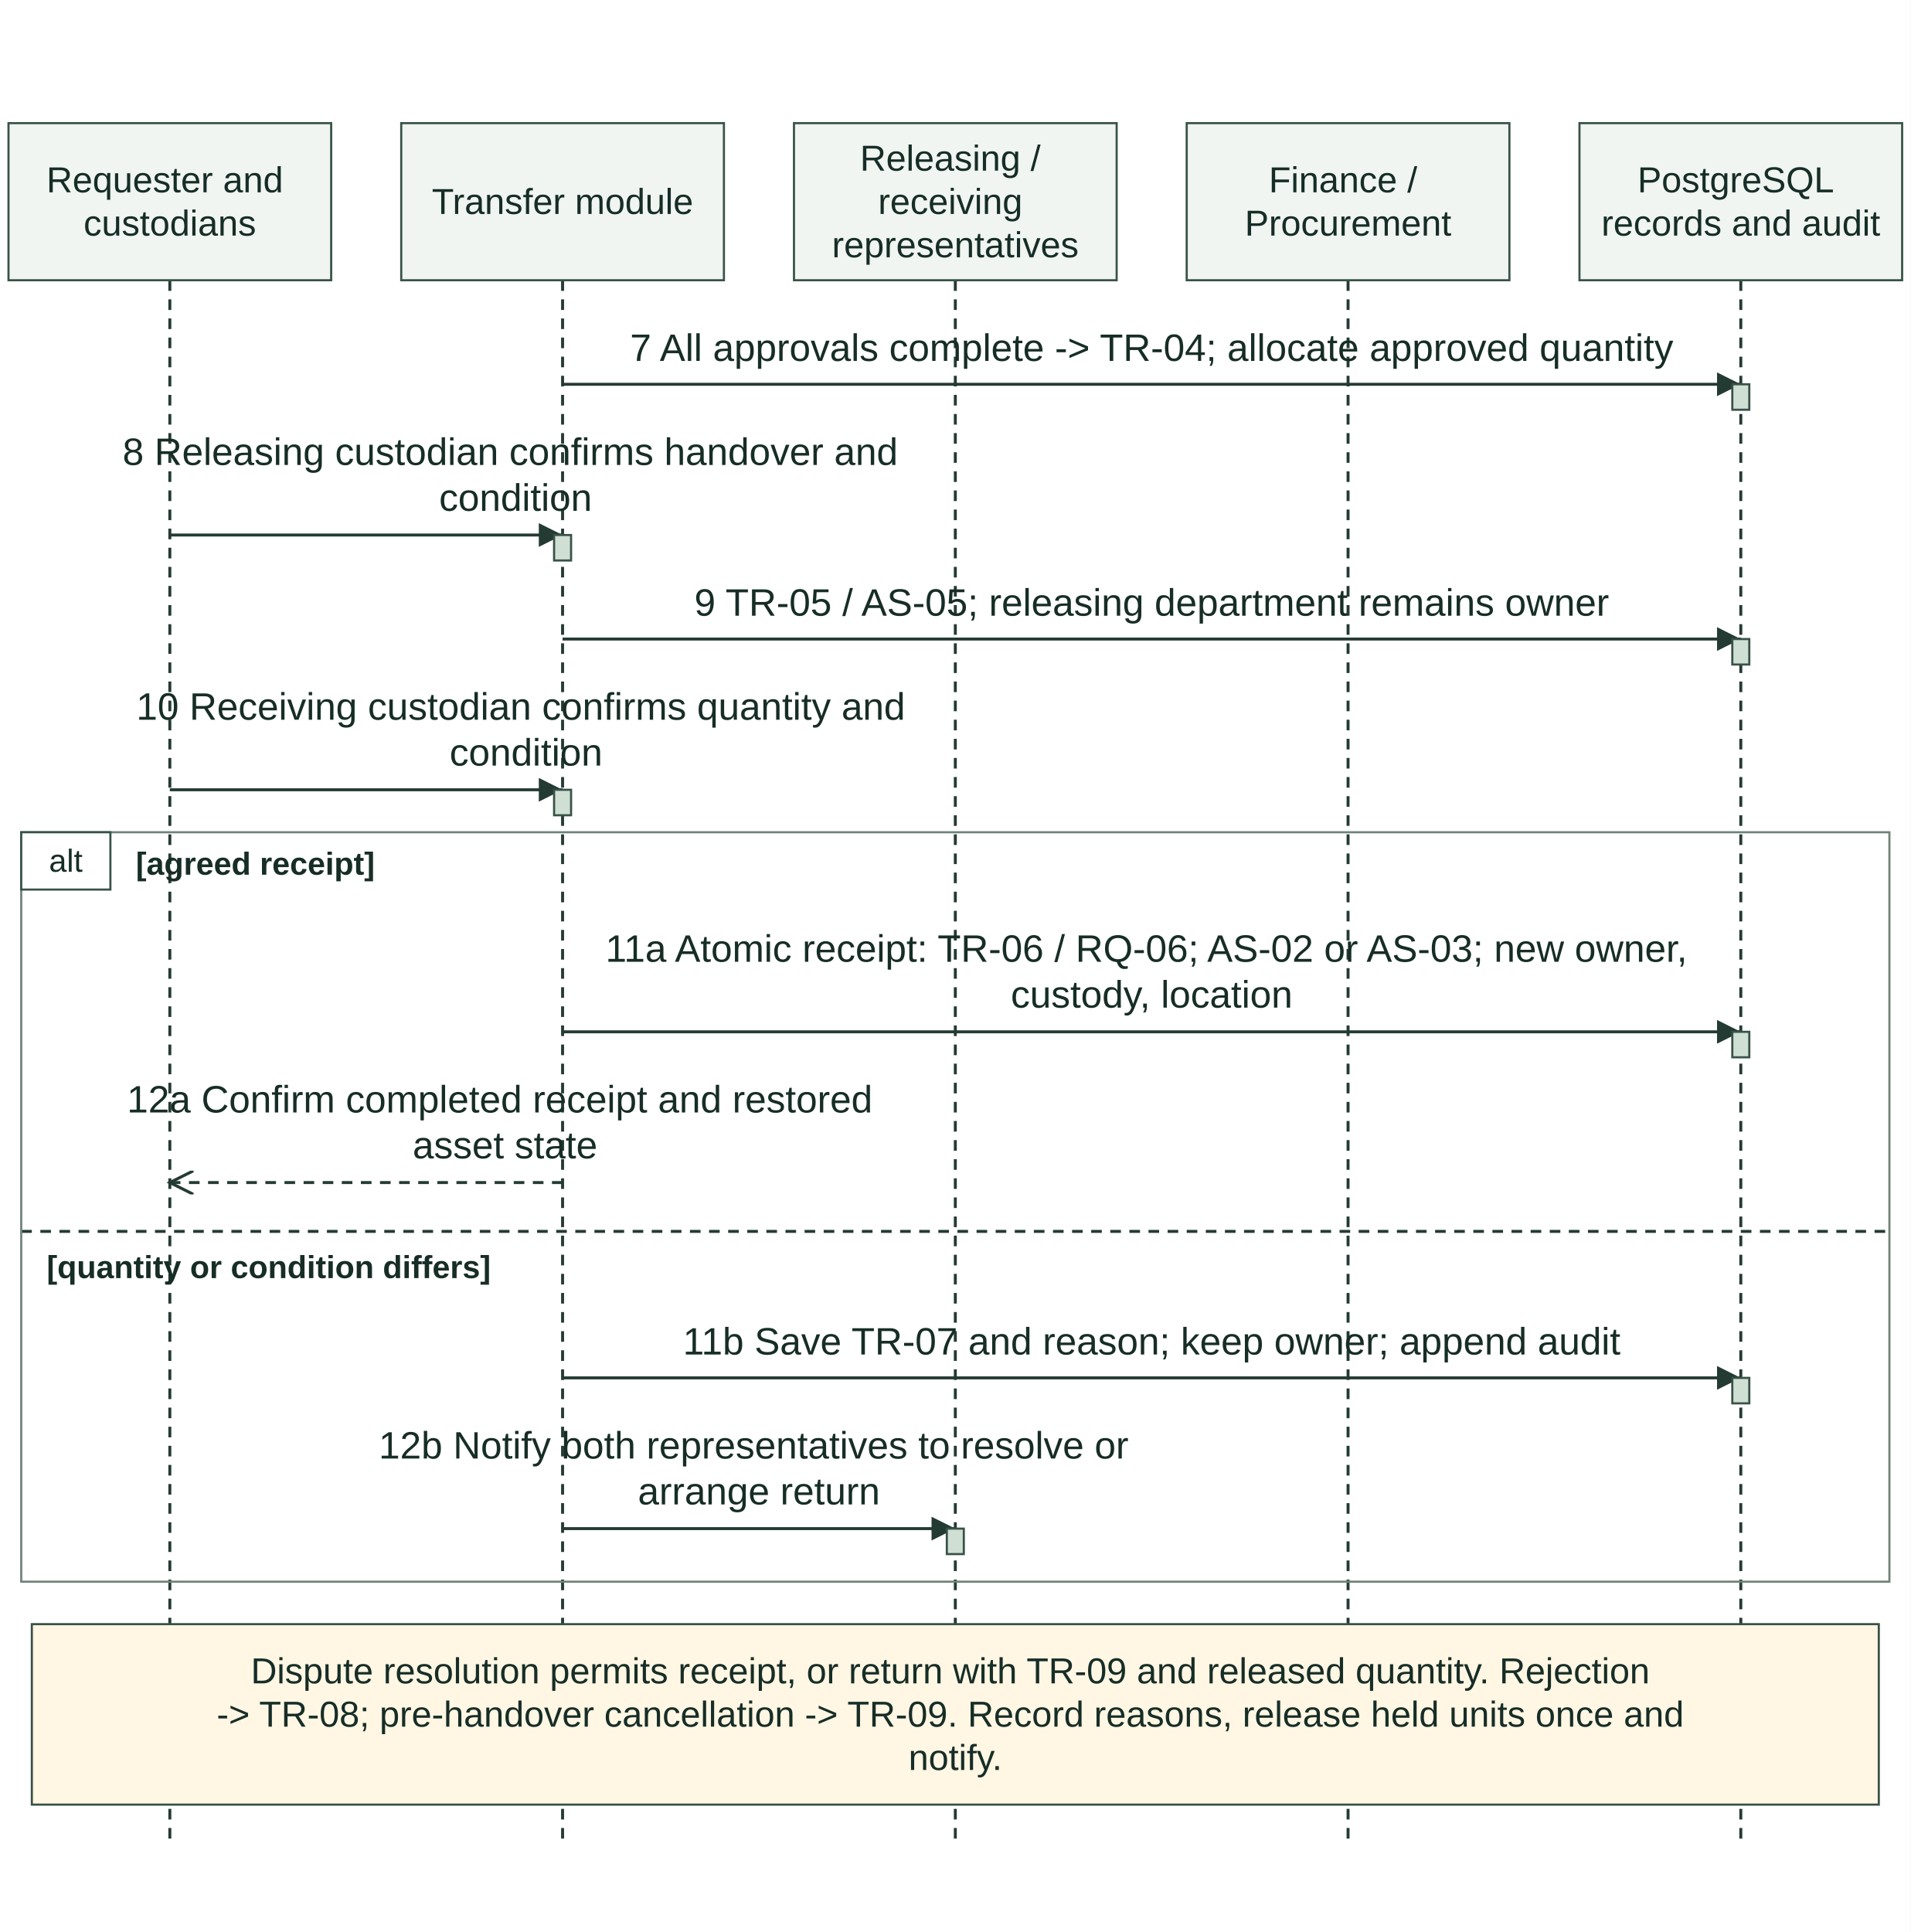
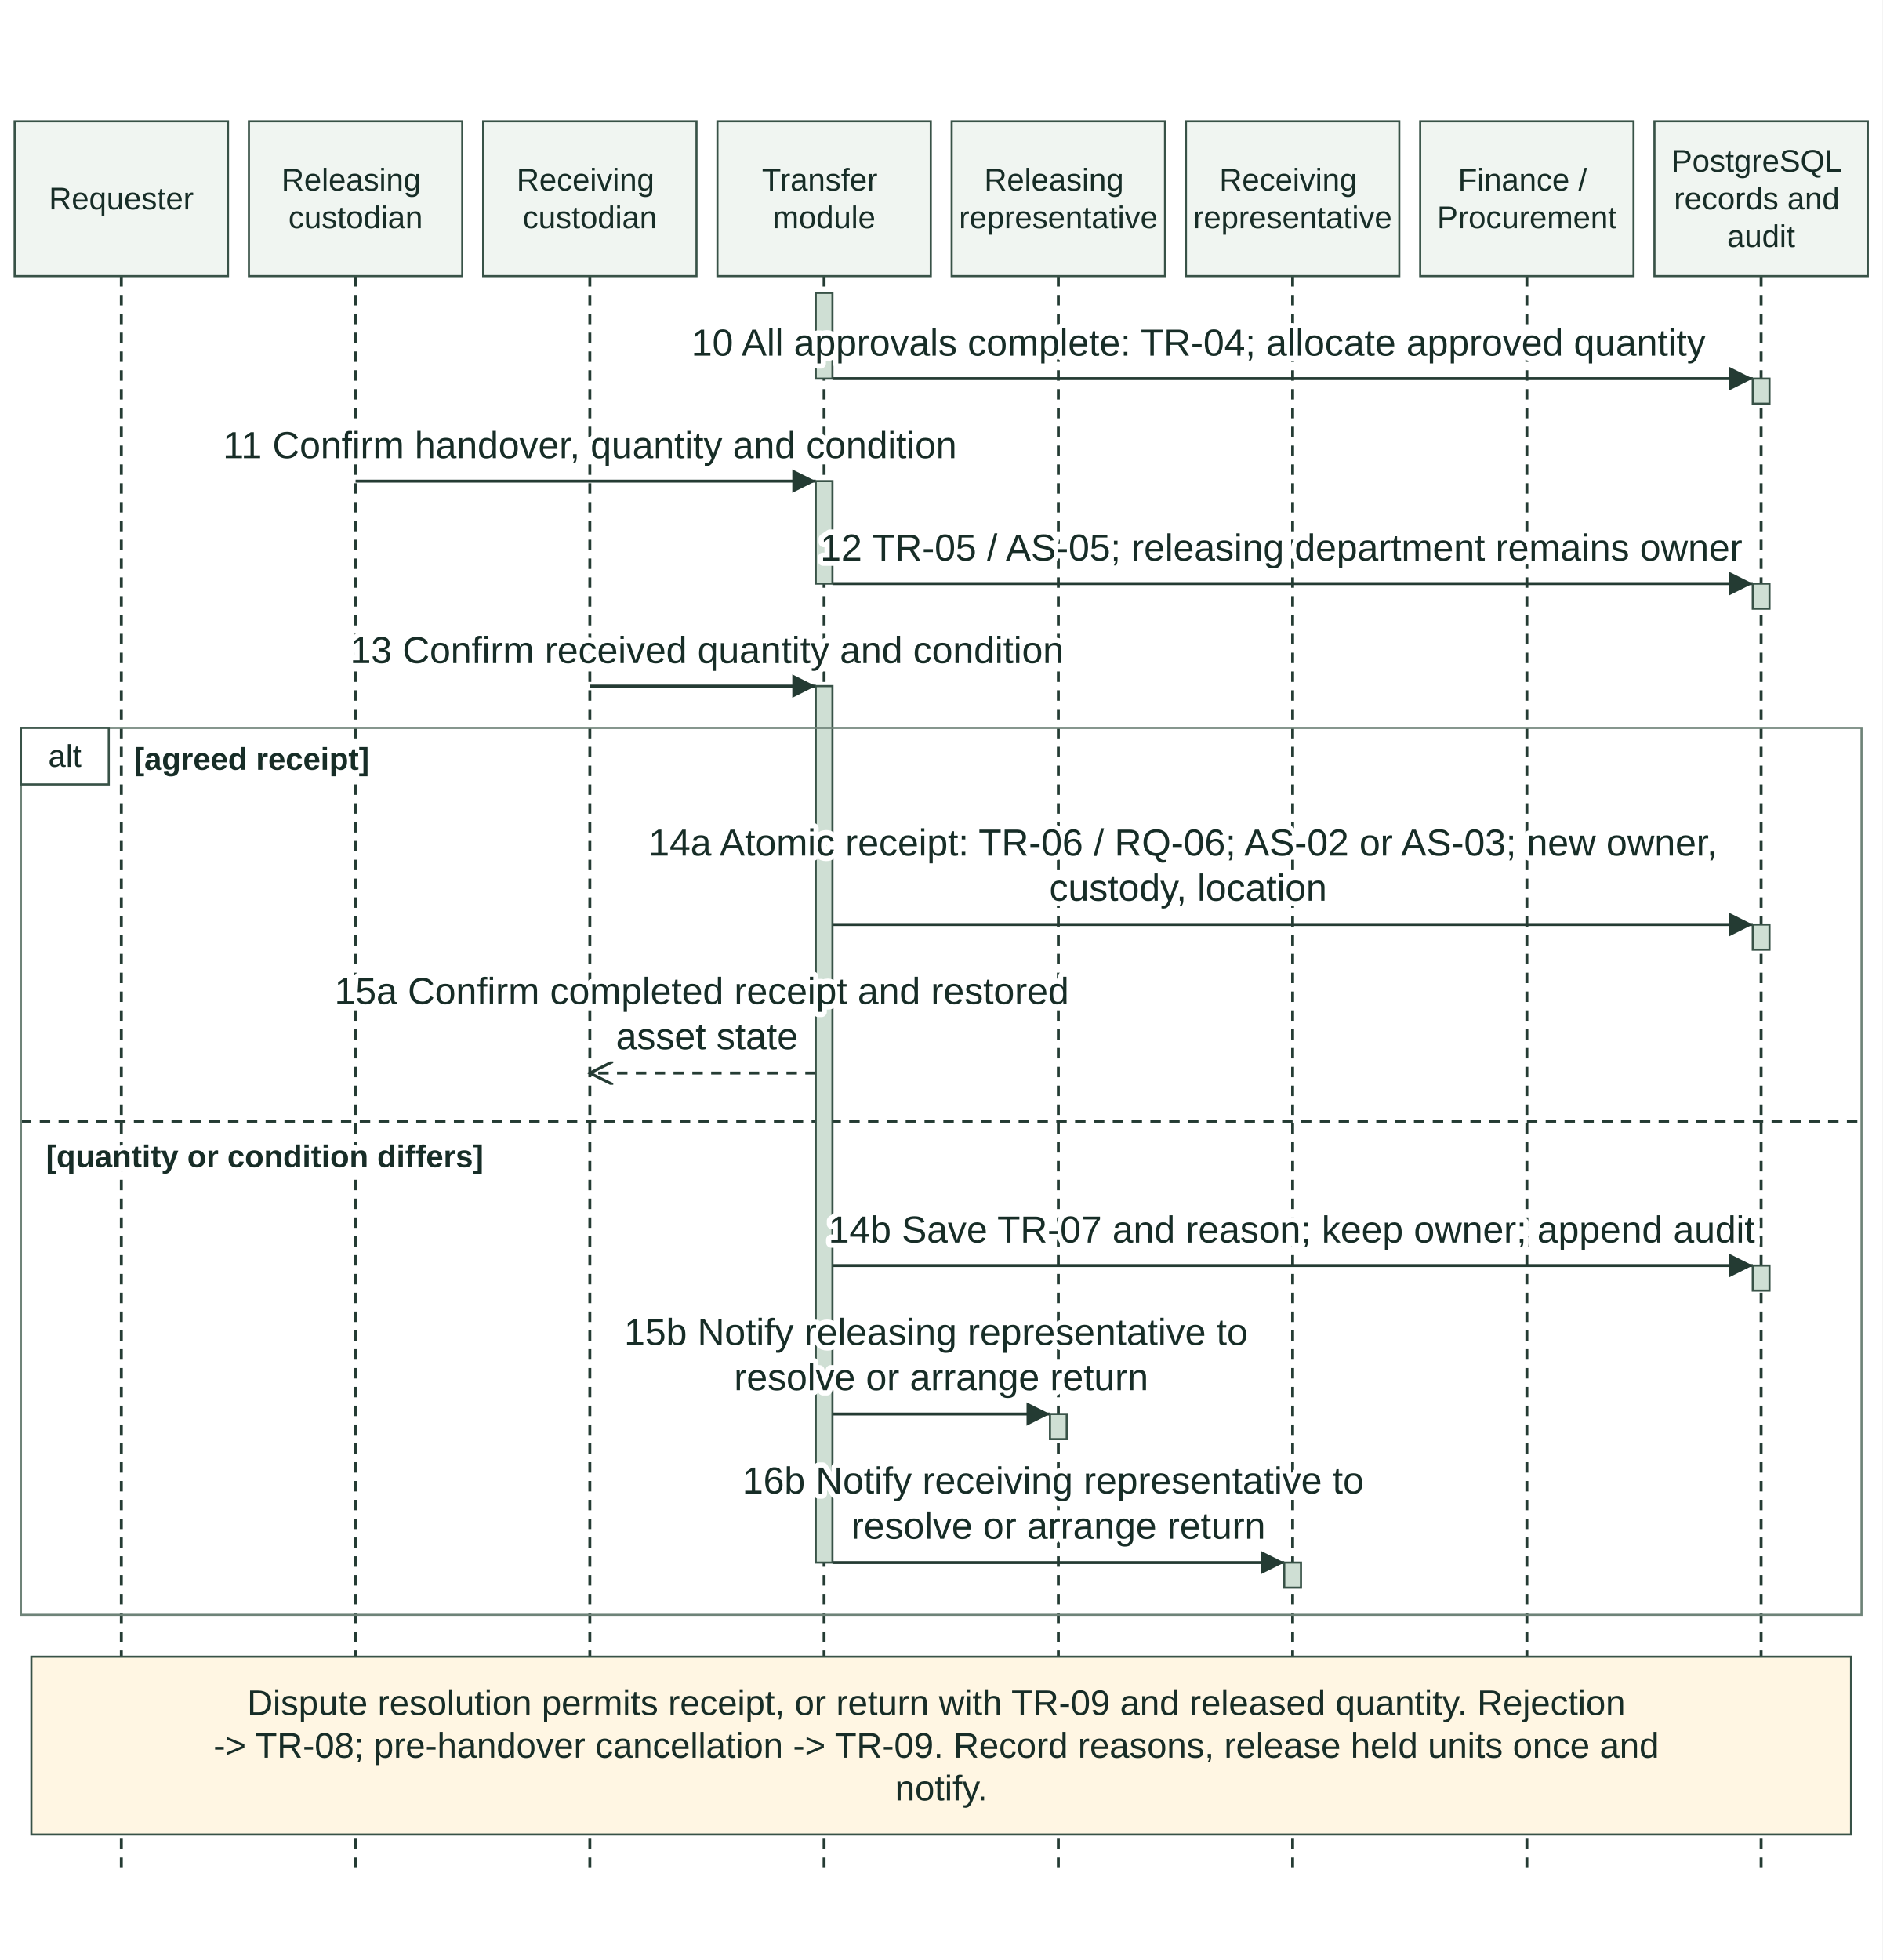
- <svg xmlns="http://www.w3.org/2000/svg" width="900" height="910" viewBox="0 0 900 910">
+ <svg xmlns="http://www.w3.org/2000/svg" width="900" height="937" viewBox="0 0 900 937">
  <defs>
    <marker id="arrow" markerWidth="9" markerHeight="8" refX="8" refY="4" orient="auto">
      <path d="M0,0 L8,4 L0,8 Z" fill="#243b33" />
    </marker>
    <marker id="open" markerWidth="9" markerHeight="8" refX="8" refY="4" orient="auto">
      <path d="M0,0 L8,4 L0,8" fill="none" stroke="#243b33" />
    </marker>
  </defs>
  <rect width="100%" height="100%" fill="white" />
-   <polyline points="265,181 820,181" fill="none" stroke="#243b33" stroke-width="1.4" marker-end="url(#arrow)" />
-   <polyline points="80,252 265,252" fill="none" stroke="#243b33" stroke-width="1.4" marker-end="url(#arrow)" />
-   <polyline points="265,301 820,301" fill="none" stroke="#243b33" stroke-width="1.4" marker-end="url(#arrow)" />
-   <polyline points="80,372 265,372" fill="none" stroke="#243b33" stroke-width="1.4" marker-end="url(#arrow)" />
-   <polyline points="265,486 820,486" fill="none" stroke="#243b33" stroke-width="1.4" marker-end="url(#arrow)" />
-   <polyline points="265,557 80,557" fill="none" stroke="#243b33" stroke-width="1.4" stroke-dasharray="5 4" marker-end="url(#open)" />
-   <polyline points="10,580 890,580" fill="none" stroke="#243b33" stroke-width="1.4" stroke-dasharray="5 4" />
-   <polyline points="265,649 820,649" fill="none" stroke="#243b33" stroke-width="1.4" marker-end="url(#arrow)" />
-   <polyline points="265,720 450,720" fill="none" stroke="#243b33" stroke-width="1.4" marker-end="url(#arrow)" />
-   <polyline points="80,132 80,870" fill="none" stroke="#243b33" stroke-width="1.4" stroke-dasharray="5 4" />
-   <polyline points="265,132 265,870" fill="none" stroke="#243b33" stroke-width="1.4" stroke-dasharray="5 4" />
-   <polyline points="450,132 450,870" fill="none" stroke="#243b33" stroke-width="1.4" stroke-dasharray="5 4" />
-   <polyline points="635,132 635,870" fill="none" stroke="#243b33" stroke-width="1.4" stroke-dasharray="5 4" />
-   <polyline points="820,132 820,870" fill="none" stroke="#243b33" stroke-width="1.4" stroke-dasharray="5 4" />
-   <rect x="4" y="58" width="152" height="74" rx="0" fill="#f0f5f1" stroke="#385247" />
-   <text x="80.0" y="90.58" text-anchor="middle" font-family="Arial,sans-serif" font-size="17" font-weight="normal" fill="#172d27">
-     <tspan x="80.0" dy="0">Requester and</tspan>
-     <tspan x="80.0" dy="20.4">custodians</tspan>
+   <polyline points="398.0,181 838.0,181" fill="none" stroke="#243b33" stroke-width="1.4" marker-end="url(#arrow)" />
+   <polyline points="170.0,230 390.0,230" fill="none" stroke="#243b33" stroke-width="1.4" marker-end="url(#arrow)" />
+   <polyline points="398.0,279 838.0,279" fill="none" stroke="#243b33" stroke-width="1.4" marker-end="url(#arrow)" />
+   <polyline points="282.0,328 390.0,328" fill="none" stroke="#243b33" stroke-width="1.4" marker-end="url(#arrow)" />
+   <polyline points="398.0,442 838.0,442" fill="none" stroke="#243b33" stroke-width="1.4" marker-end="url(#arrow)" />
+   <polyline points="390.0,513 282.0,513" fill="none" stroke="#243b33" stroke-width="1.4" stroke-dasharray="5 4" marker-end="url(#open)" />
+   <polyline points="398.0,605 838.0,605" fill="none" stroke="#243b33" stroke-width="1.4" marker-end="url(#arrow)" />
+   <polyline points="398.0,676 502.0,676" fill="none" stroke="#243b33" stroke-width="1.4" marker-end="url(#arrow)" />
+   <polyline points="398.0,747 614.0,747" fill="none" stroke="#243b33" stroke-width="1.4" marker-end="url(#arrow)" />
+   <polyline points="10,536 890,536" fill="none" stroke="#243b33" stroke-width="1.4" stroke-dasharray="5 4" />
+   <polyline points="58.0,132 58.0,897" fill="none" stroke="#243b33" stroke-width="1.4" stroke-dasharray="5 4" />
+   <polyline points="170.0,132 170.0,897" fill="none" stroke="#243b33" stroke-width="1.4" stroke-dasharray="5 4" />
+   <polyline points="282.0,132 282.0,897" fill="none" stroke="#243b33" stroke-width="1.4" stroke-dasharray="5 4" />
+   <polyline points="394.0,132 394.0,897" fill="none" stroke="#243b33" stroke-width="1.4" stroke-dasharray="5 4" />
+   <polyline points="506.0,132 506.0,897" fill="none" stroke="#243b33" stroke-width="1.4" stroke-dasharray="5 4" />
+   <polyline points="618.0,132 618.0,897" fill="none" stroke="#243b33" stroke-width="1.4" stroke-dasharray="5 4" />
+   <polyline points="730.0,132 730.0,897" fill="none" stroke="#243b33" stroke-width="1.4" stroke-dasharray="5 4" />
+   <polyline points="842.0,132 842.0,897" fill="none" stroke="#243b33" stroke-width="1.4" stroke-dasharray="5 4" />
+   <rect x="390.0" y="140" width="8" height="41" fill="#cfdfd4" stroke="#385247" />
+   <rect x="838.0" y="181" width="8" height="12" fill="#cfdfd4" stroke="#385247" />
+   <rect x="390.0" y="230" width="8" height="49" fill="#cfdfd4" stroke="#385247" />
+   <rect x="838.0" y="279" width="8" height="12" fill="#cfdfd4" stroke="#385247" />
+   <rect x="838.0" y="442" width="8" height="12" fill="#cfdfd4" stroke="#385247" />
+   <rect x="390.0" y="328" width="8" height="419" fill="#cfdfd4" stroke="#385247" />
+   <rect x="838.0" y="605" width="8" height="12" fill="#cfdfd4" stroke="#385247" />
+   <rect x="502.0" y="676" width="8" height="12" fill="#cfdfd4" stroke="#385247" />
+   <rect x="614.0" y="747" width="8" height="12" fill="#cfdfd4" stroke="#385247" />
+   <rect x="7.0" y="58" width="102" height="74" rx="0" fill="#f0f5f1" stroke="#385247" />
+   <text x="58.0" y="100.1" text-anchor="middle" font-family="Arial,sans-serif" font-size="15" font-weight="normal" fill="#172d27">
+     <tspan x="58.0" dy="0">Requester</tspan>
  </text>
-   <rect x="189" y="58" width="152" height="74" rx="0" fill="#f0f5f1" stroke="#385247" />
-   <text x="265.0" y="100.78" text-anchor="middle" font-family="Arial,sans-serif" font-size="17" font-weight="normal" fill="#172d27">
-     <tspan x="265.0" dy="0">Transfer module</tspan>
+   <rect x="119.0" y="58" width="102" height="74" rx="0" fill="#f0f5f1" stroke="#385247" />
+   <text x="170.0" y="91.1" text-anchor="middle" font-family="Arial,sans-serif" font-size="15" font-weight="normal" fill="#172d27">
+     <tspan x="170.0" dy="0">Releasing</tspan>
+     <tspan x="170.0" dy="18.0">custodian</tspan>
  </text>
-   <rect x="374" y="58" width="152" height="74" rx="0" fill="#f0f5f1" stroke="#385247" />
-   <text x="450.0" y="80.38" text-anchor="middle" font-family="Arial,sans-serif" font-size="17" font-weight="normal" fill="#172d27">
-     <tspan x="450.0" dy="0">Releasing /</tspan>
-     <tspan x="450.0" dy="20.4">receiving</tspan>
-     <tspan x="450.0" dy="20.4">representatives</tspan>
+   <rect x="231.0" y="58" width="102" height="74" rx="0" fill="#f0f5f1" stroke="#385247" />
+   <text x="282.0" y="91.1" text-anchor="middle" font-family="Arial,sans-serif" font-size="15" font-weight="normal" fill="#172d27">
+     <tspan x="282.0" dy="0">Receiving</tspan>
+     <tspan x="282.0" dy="18.0">custodian</tspan>
  </text>
-   <rect x="559" y="58" width="152" height="74" rx="0" fill="#f0f5f1" stroke="#385247" />
-   <text x="635.0" y="90.58" text-anchor="middle" font-family="Arial,sans-serif" font-size="17" font-weight="normal" fill="#172d27">
-     <tspan x="635.0" dy="0">Finance /</tspan>
-     <tspan x="635.0" dy="20.4">Procurement</tspan>
+   <rect x="343.0" y="58" width="102" height="74" rx="0" fill="#f0f5f1" stroke="#385247" />
+   <text x="394.0" y="91.1" text-anchor="middle" font-family="Arial,sans-serif" font-size="15" font-weight="normal" fill="#172d27">
+     <tspan x="394.0" dy="0">Transfer</tspan>
+     <tspan x="394.0" dy="18.0">module</tspan>
  </text>
-   <rect x="744" y="58" width="152" height="74" rx="0" fill="#f0f5f1" stroke="#385247" />
-   <text x="820.0" y="90.58" text-anchor="middle" font-family="Arial,sans-serif" font-size="17" font-weight="normal" fill="#172d27">
-     <tspan x="820.0" dy="0">PostgreSQL</tspan>
-     <tspan x="820.0" dy="20.4">records and audit</tspan>
+   <rect x="455.0" y="58" width="102" height="74" rx="0" fill="#f0f5f1" stroke="#385247" />
+   <text x="506.0" y="91.1" text-anchor="middle" font-family="Arial,sans-serif" font-size="15" font-weight="normal" fill="#172d27">
+     <tspan x="506.0" dy="0">Releasing</tspan>
+     <tspan x="506.0" dy="18.0">representative</tspan>
  </text>
-   <text x="542.5" y="170" text-anchor="middle" font-family="Arial,sans-serif" font-size="18" font-weight="normal" fill="#172d27">
-     <tspan x="542.5" dy="0">7 All approvals complete -&gt; TR-04; allocate approved quantity</tspan>
+   <rect x="567.0" y="58" width="102" height="74" rx="0" fill="#f0f5f1" stroke="#385247" />
+   <text x="618.0" y="91.1" text-anchor="middle" font-family="Arial,sans-serif" font-size="15" font-weight="normal" fill="#172d27">
+     <tspan x="618.0" dy="0">Receiving</tspan>
+     <tspan x="618.0" dy="18.0">representative</tspan>
  </text>
-   <rect x="816" y="181" width="8" height="12" rx="0" fill="#cfdfd4" stroke="#385247" />
-   <text x="820.0" y="192.44" text-anchor="middle" font-family="Arial,sans-serif" font-size="16" font-weight="normal" fill="#172d27">
-     <tspan x="820.0" dy="0" />
+   <rect x="679.0" y="58" width="102" height="74" rx="0" fill="#f0f5f1" stroke="#385247" />
+   <text x="730.0" y="91.1" text-anchor="middle" font-family="Arial,sans-serif" font-size="15" font-weight="normal" fill="#172d27">
+     <tspan x="730.0" dy="0">Finance /</tspan>
+     <tspan x="730.0" dy="18.0">Procurement</tspan>
  </text>
-   <text x="242.85" y="219" text-anchor="middle" font-family="Arial,sans-serif" font-size="18" font-weight="normal" fill="#172d27">
-     <tspan x="242.85" dy="0">8 Releasing custodian confirms handover and</tspan>
-     <tspan x="242.85" dy="21.6">condition</tspan>
+   <rect x="791.0" y="58" width="102" height="74" rx="0" fill="#f0f5f1" stroke="#385247" />
+   <text x="842.0" y="82.1" text-anchor="middle" font-family="Arial,sans-serif" font-size="15" font-weight="normal" fill="#172d27">
+     <tspan x="842.0" dy="0">PostgreSQL</tspan>
+     <tspan x="842.0" dy="18.0">records and</tspan>
+     <tspan x="842.0" dy="18.0">audit</tspan>
  </text>
-   <rect x="261" y="252" width="8" height="12" rx="0" fill="#cfdfd4" stroke="#385247" />
-   <text x="265.0" y="263.44" text-anchor="middle" font-family="Arial,sans-serif" font-size="16" font-weight="normal" fill="#172d27">
-     <tspan x="265.0" dy="0" />
+   <text x="573.0" y="170" text-anchor="middle" font-family="Arial,sans-serif" font-size="18" font-weight="normal" fill="#172d27" stroke="white" stroke-width="5" stroke-linejoin="round" paint-order="stroke">
+     <tspan x="573.0" dy="0">10 All approvals complete: TR-04; allocate approved quantity</tspan>
  </text>
-   <text x="542.5" y="290" text-anchor="middle" font-family="Arial,sans-serif" font-size="18" font-weight="normal" fill="#172d27">
-     <tspan x="542.5" dy="0">9 TR-05 / AS-05; releasing department remains owner</tspan>
+   <text x="282.0" y="219" text-anchor="middle" font-family="Arial,sans-serif" font-size="18" font-weight="normal" fill="#172d27" stroke="white" stroke-width="5" stroke-linejoin="round" paint-order="stroke">
+     <tspan x="282.0" dy="0">11 Confirm handover, quantity and condition</tspan>
  </text>
-   <rect x="816" y="301" width="8" height="12" rx="0" fill="#cfdfd4" stroke="#385247" />
-   <text x="820.0" y="312.44" text-anchor="middle" font-family="Arial,sans-serif" font-size="16" font-weight="normal" fill="#172d27">
-     <tspan x="820.0" dy="0" />
+   <text x="612.6" y="268" text-anchor="middle" font-family="Arial,sans-serif" font-size="18" font-weight="normal" fill="#172d27" stroke="white" stroke-width="5" stroke-linejoin="round" paint-order="stroke">
+     <tspan x="612.6" dy="0">12 TR-05 / AS-05; releasing department remains owner</tspan>
  </text>
-   <text x="247.8" y="339" text-anchor="middle" font-family="Arial,sans-serif" font-size="18" font-weight="normal" fill="#172d27">
-     <tspan x="247.8" dy="0">10 Receiving custodian confirms quantity and</tspan>
-     <tspan x="247.8" dy="21.6">condition</tspan>
+   <text x="338.0" y="317" text-anchor="middle" font-family="Arial,sans-serif" font-size="18" font-weight="normal" fill="#172d27" stroke="white" stroke-width="5" stroke-linejoin="round" paint-order="stroke">
+     <tspan x="338.0" dy="0">13 Confirm received quantity and condition</tspan>
  </text>
-   <rect x="261" y="372" width="8" height="12" rx="0" fill="#cfdfd4" stroke="#385247" />
-   <text x="265.0" y="383.44" text-anchor="middle" font-family="Arial,sans-serif" font-size="16" font-weight="normal" fill="#172d27">
-     <tspan x="265.0" dy="0" />
+   <text x="568.05" y="409" text-anchor="middle" font-family="Arial,sans-serif" font-size="18" font-weight="normal" fill="#172d27" stroke="white" stroke-width="5" stroke-linejoin="round" paint-order="stroke">
+     <tspan x="568.05" dy="0">14a Atomic receipt: TR-06 / RQ-06; AS-02 or AS-03; new owner,</tspan>
+     <tspan x="568.05" dy="21.6">custody, location</tspan>
  </text>
-   <text x="542.5" y="453" text-anchor="middle" font-family="Arial,sans-serif" font-size="18" font-weight="normal" fill="#172d27">
-     <tspan x="542.5" dy="0">11a Atomic receipt: TR-06 / RQ-06; AS-02 or AS-03; new owner,</tspan>
-     <tspan x="542.5" dy="21.6">custody, location</tspan>
+   <text x="338.0" y="480" text-anchor="middle" font-family="Arial,sans-serif" font-size="18" font-weight="normal" fill="#172d27" stroke="white" stroke-width="5" stroke-linejoin="round" paint-order="stroke">
+     <tspan x="338.0" dy="0">15a Confirm completed receipt and restored</tspan>
+     <tspan x="338.0" dy="21.6">asset state</tspan>
  </text>
-   <rect x="816" y="486" width="8" height="12" rx="0" fill="#cfdfd4" stroke="#385247" />
-   <text x="820.0" y="497.44" text-anchor="middle" font-family="Arial,sans-serif" font-size="16" font-weight="normal" fill="#172d27">
-     <tspan x="820.0" dy="0" />
-   </text>
-   <text x="237.9" y="524" text-anchor="middle" font-family="Arial,sans-serif" font-size="18" font-weight="normal" fill="#172d27">
-     <tspan x="237.9" dy="0">12a Confirm completed receipt and restored</tspan>
-     <tspan x="237.9" dy="21.6">asset state</tspan>
-   </text>
-   <text x="22" y="602" text-anchor="start" font-family="Arial,sans-serif" font-size="15" font-weight="bold" fill="#172d27">
+   <text x="22" y="558" text-anchor="start" font-family="Arial,sans-serif" font-size="15" font-weight="bold" fill="#172d27" stroke="white" stroke-width="5" stroke-linejoin="round" paint-order="stroke">
    <tspan x="22" dy="0">[quantity or condition differs]</tspan>
  </text>
-   <text x="542.5" y="638" text-anchor="middle" font-family="Arial,sans-serif" font-size="18" font-weight="normal" fill="#172d27">
-     <tspan x="542.5" dy="0">11b Save TR-07 and reason; keep owner; append audit</tspan>
+   <text x="617.55" y="594" text-anchor="middle" font-family="Arial,sans-serif" font-size="18" font-weight="normal" fill="#172d27" stroke="white" stroke-width="5" stroke-linejoin="round" paint-order="stroke">
+     <tspan x="617.55" dy="0">14b Save TR-07 and reason; keep owner; append audit</tspan>
  </text>
-   <rect x="816" y="649" width="8" height="12" rx="0" fill="#cfdfd4" stroke="#385247" />
-   <text x="820.0" y="660.44" text-anchor="middle" font-family="Arial,sans-serif" font-size="16" font-weight="normal" fill="#172d27">
-     <tspan x="820.0" dy="0" />
+   <text x="450.0" y="643" text-anchor="middle" font-family="Arial,sans-serif" font-size="18" font-weight="normal" fill="#172d27" stroke="white" stroke-width="5" stroke-linejoin="round" paint-order="stroke">
+     <tspan x="450.0" dy="0">15b Notify releasing representative to</tspan>
+     <tspan x="450.0" dy="21.6">resolve or arrange return</tspan>
  </text>
-   <text x="357.5" y="687" text-anchor="middle" font-family="Arial,sans-serif" font-size="18" font-weight="normal" fill="#172d27">
-     <tspan x="357.5" dy="0">12b Notify both representatives to resolve or</tspan>
-     <tspan x="357.5" dy="21.6">arrange return</tspan>
+   <text x="506.0" y="714" text-anchor="middle" font-family="Arial,sans-serif" font-size="18" font-weight="normal" fill="#172d27" stroke="white" stroke-width="5" stroke-linejoin="round" paint-order="stroke">
+     <tspan x="506.0" dy="0">16b Notify receiving representative to</tspan>
+     <tspan x="506.0" dy="21.6">resolve or arrange return</tspan>
  </text>
-   <rect x="446" y="720" width="8" height="12" rx="0" fill="#cfdfd4" stroke="#385247" />
-   <text x="450.0" y="731.44" text-anchor="middle" font-family="Arial,sans-serif" font-size="16" font-weight="normal" fill="#172d27">
-     <tspan x="450.0" dy="0" />
-   </text>
-   <rect x="10" y="392" width="880" height="353" fill="none" stroke="#6e8378" />
-   <rect x="10" y="392" width="42" height="27" rx="0" fill="white" stroke="#385247" />
-   <text x="31.0" y="410.6" text-anchor="middle" font-family="Arial,sans-serif" font-size="15" font-weight="normal" fill="#172d27">
+   <rect x="10" y="348" width="880" height="424" fill="none" stroke="#6e8378" />
+   <rect x="10" y="348" width="42" height="27" rx="0" fill="white" stroke="#385247" />
+   <text x="31.0" y="366.6" text-anchor="middle" font-family="Arial,sans-serif" font-size="15" font-weight="normal" fill="#172d27">
    <tspan x="31.0" dy="0">alt</tspan>
  </text>
-   <text x="64" y="412" text-anchor="start" font-family="Arial,sans-serif" font-size="15" font-weight="bold" fill="#172d27">
+   <text x="64" y="368" text-anchor="start" font-family="Arial,sans-serif" font-size="15" font-weight="bold" fill="#172d27" stroke="white" stroke-width="5" stroke-linejoin="round" paint-order="stroke">
    <tspan x="64" dy="0">[agreed receipt]</tspan>
  </text>
-   <rect x="15" y="765" width="870" height="85" rx="0" fill="#fff6e3" stroke="#385247" />
-   <text x="450.0" y="792.88" text-anchor="middle" font-family="Arial,sans-serif" font-size="17" font-weight="normal" fill="#172d27">
+   <rect x="15" y="792" width="870" height="85" rx="0" fill="#fff6e3" stroke="#385247" />
+   <text x="450.0" y="819.88" text-anchor="middle" font-family="Arial,sans-serif" font-size="17" font-weight="normal" fill="#172d27">
    <tspan x="450.0" dy="0">Dispute resolution permits receipt, or return with TR-09 and released quantity. Rejection</tspan>
    <tspan x="450.0" dy="20.4">-&gt; TR-08; pre-handover cancellation -&gt; TR-09. Record reasons, release held units once and</tspan>
    <tspan x="450.0" dy="20.4">notify.</tspan>
  </text>
</svg>
